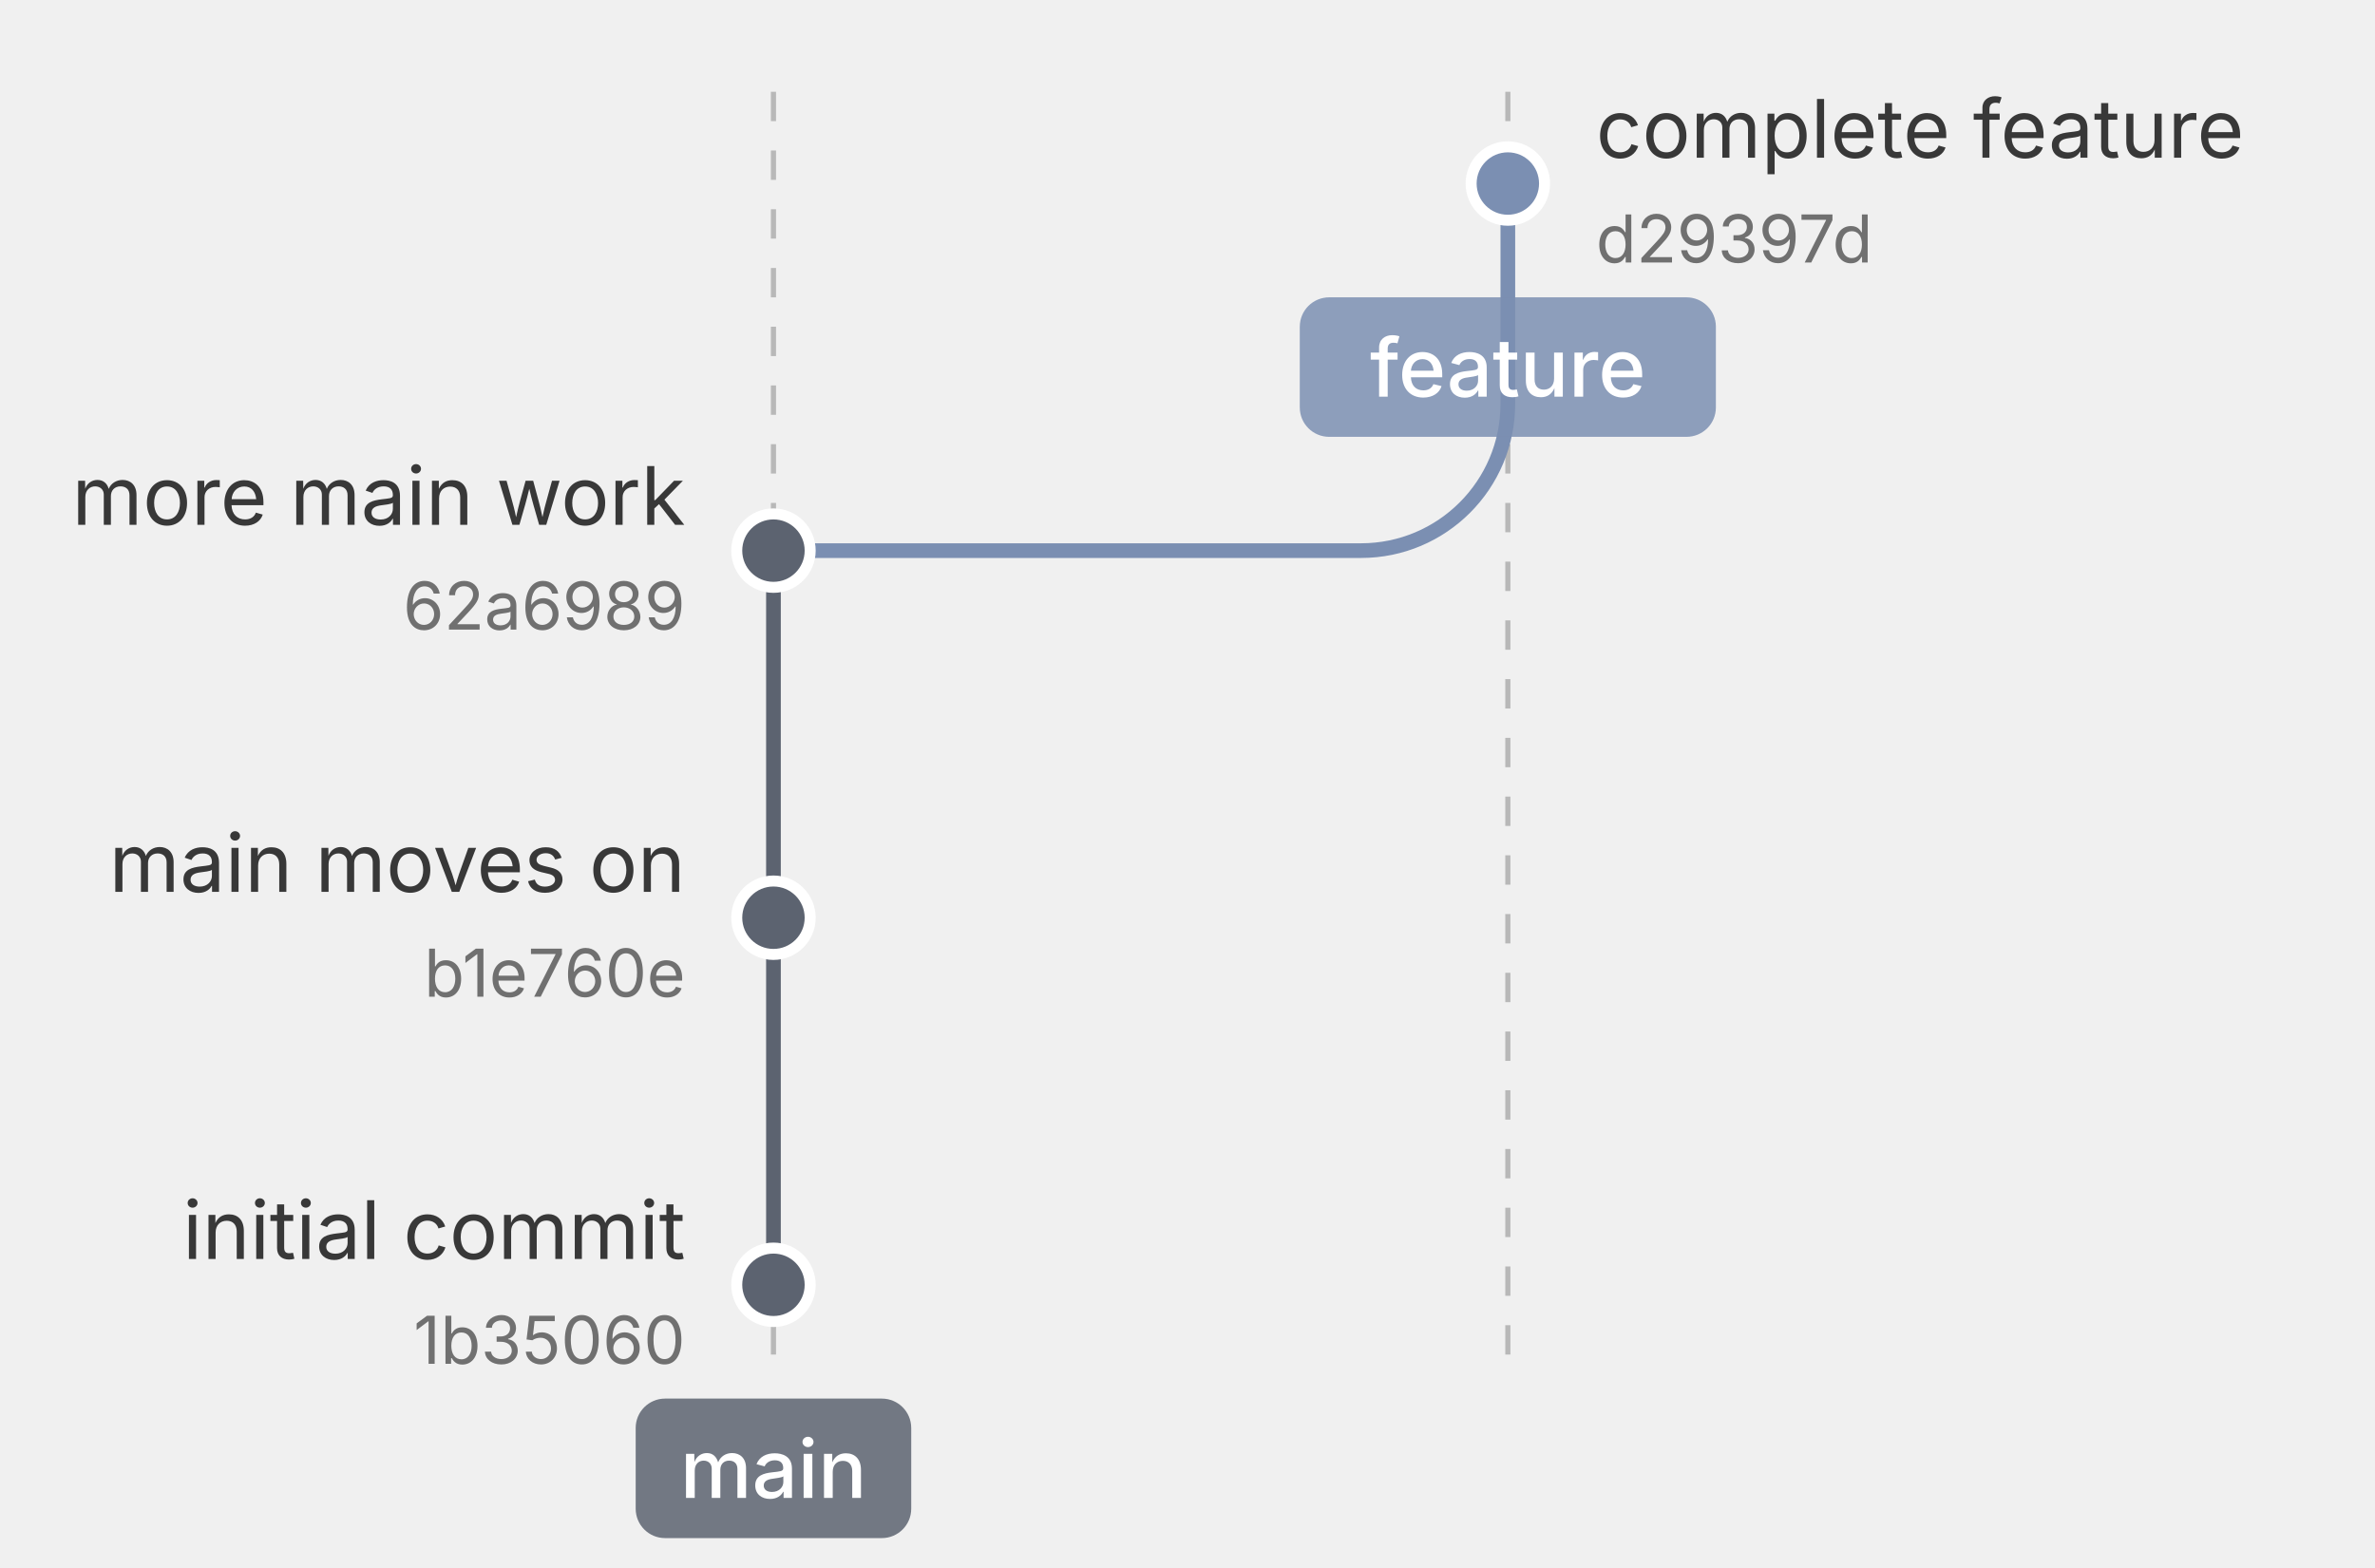
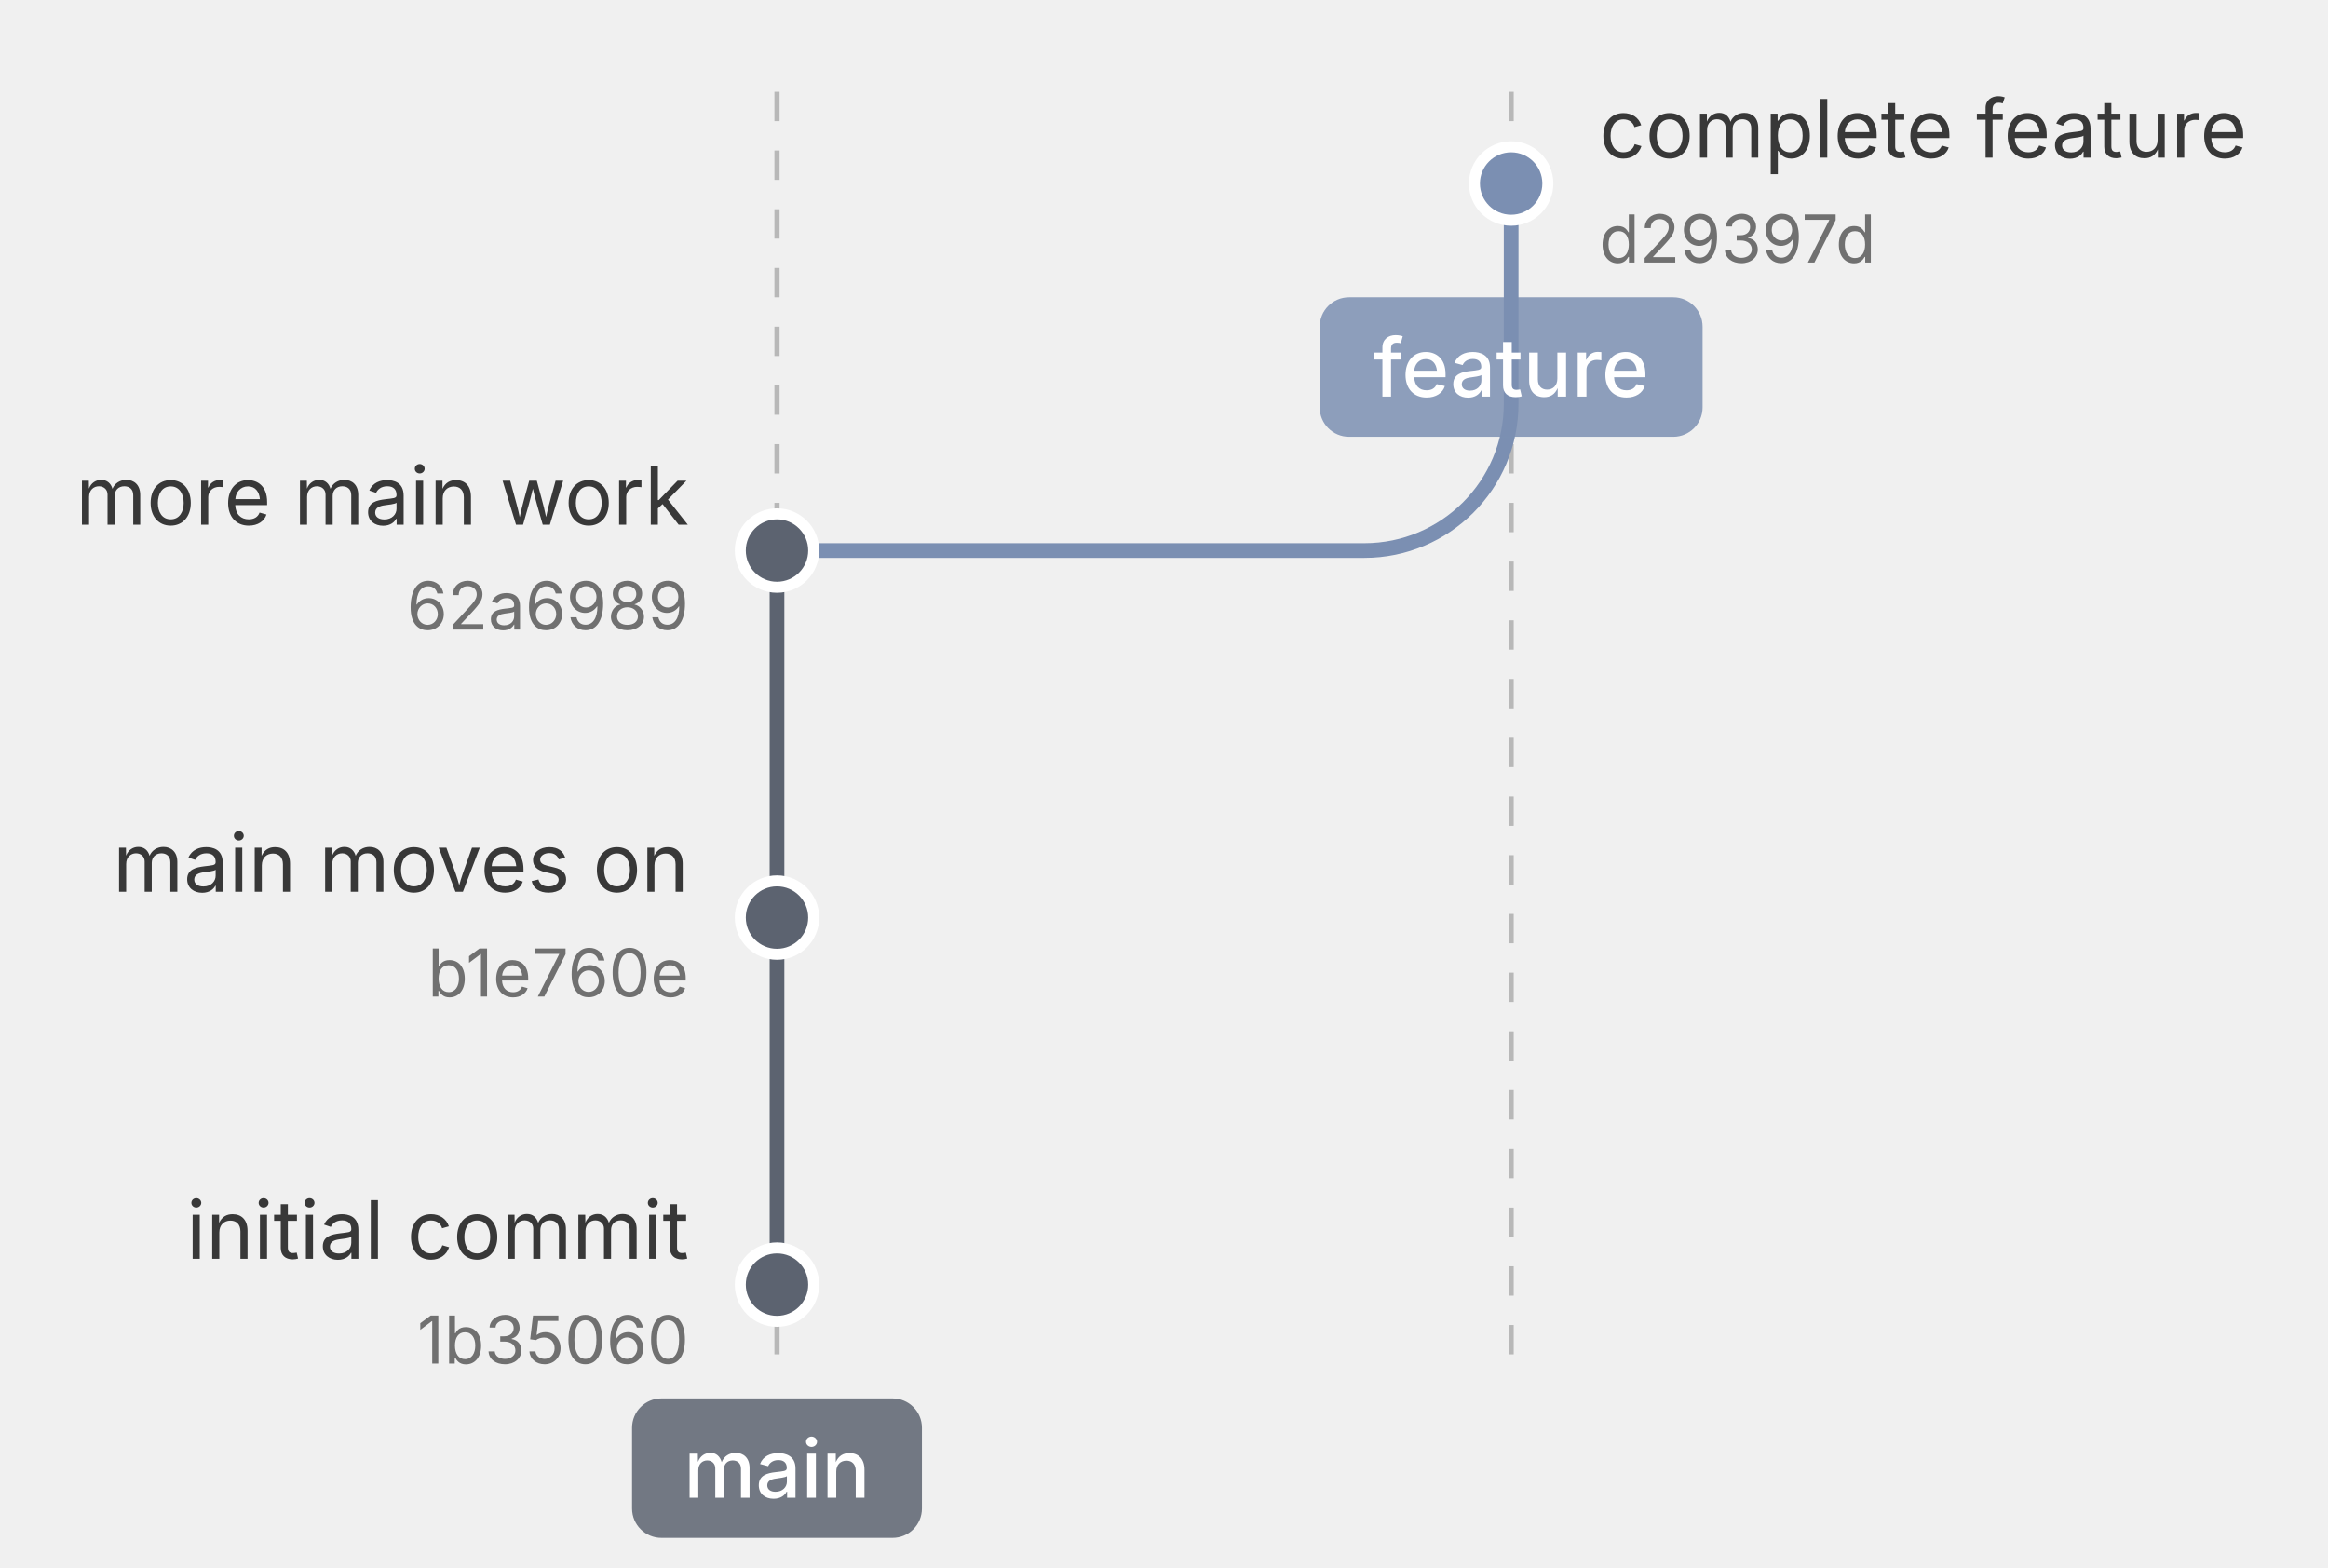
- <svg xmlns="http://www.w3.org/2000/svg" width="323.4" height="213.5" viewBox="0 0 323.4 213.5">
+ <svg xmlns="http://www.w3.org/2000/svg" width="317.104" height="213.5" viewBox="0 0 317.104 213.5">
  <defs>
</defs>
-   <path d="M105.32,12.5 L105.32,187.5" stroke="#b8b8b8" stroke-width="0.7" stroke-dasharray="4,4" />
-   <path d="M205.32,12.5 L205.32,187.5" stroke="#b8b8b8" stroke-width="0.7" stroke-dasharray="4,4" />
-   <path d="M105.32,75.0 L185.32,75.0 A20,20,0,0,0,205.32,55.0 L205.32,25.0" stroke="#7b8fb2" stroke-width="2" fill="none" stroke-linecap="round" />
-   <path d="M105.32,175.0 L105.32,75.0" stroke="#5c6370" stroke-width="2" stroke-linecap="round" />
-   <rect x="86.56" y="190.5" width="37.52" height="19" rx="4" ry="4" fill="#5c6370" opacity="0.85" />
-   <text x="105.32" y="200.0" font-size="11" text-anchor="middle" dominant-baseline="middle" fill="white" font-family="'Inter', 'Helvetica Neue', Helvetica, Arial, sans-serif" font-weight="500">main</text>
-   <rect x="176.99" y="40.5" width="56.66" height="19" rx="4" ry="4" fill="#7b8fb2" opacity="0.85" />
-   <text x="205.32" y="50.0" font-size="11" text-anchor="middle" dominant-baseline="middle" fill="white" font-family="'Inter', 'Helvetica Neue', Helvetica, Arial, sans-serif" font-weight="500">feature</text>
-   <circle cx="105.32" cy="175.0" r="5" fill="#5c6370" stroke="white" stroke-width="1.5" />
-   <circle cx="105.32" cy="125.0" r="5" fill="#5c6370" stroke="white" stroke-width="1.5" />
-   <circle cx="105.32" cy="75.0" r="5" fill="#5c6370" stroke="white" stroke-width="1.5" />
-   <circle cx="205.32" cy="25.0" r="5" fill="#7b8fb2" stroke="white" stroke-width="1.5" />
-   <text x="93.32" y="167.5" font-size="11" text-anchor="end" dominant-baseline="middle" fill="#383838" font-family="'Inter', 'Helvetica Neue', Helvetica, Arial, sans-serif" font-weight="400">initial commit</text>
-   <text x="93.32" y="182.5" font-size="9" text-anchor="end" dominant-baseline="middle" fill="#707070" font-family="'Inter', 'Helvetica Neue', Helvetica, Arial, sans-serif" font-weight="400">1b35060</text>
-   <text x="93.32" y="117.5" font-size="11" text-anchor="end" dominant-baseline="middle" fill="#383838" font-family="'Inter', 'Helvetica Neue', Helvetica, Arial, sans-serif" font-weight="400">main moves on</text>
-   <text x="93.32" y="132.5" font-size="9" text-anchor="end" dominant-baseline="middle" fill="#707070" font-family="'Inter', 'Helvetica Neue', Helvetica, Arial, sans-serif" font-weight="400">b1e760e</text>
-   <text x="93.32" y="67.5" font-size="11" text-anchor="end" dominant-baseline="middle" fill="#383838" font-family="'Inter', 'Helvetica Neue', Helvetica, Arial, sans-serif" font-weight="400">more main work</text>
-   <text x="93.32" y="82.5" font-size="9" text-anchor="end" dominant-baseline="middle" fill="#707070" font-family="'Inter', 'Helvetica Neue', Helvetica, Arial, sans-serif" font-weight="400">62a6989</text>
-   <text x="217.32" y="17.5" font-size="11" text-anchor="start" dominant-baseline="middle" fill="#383838" font-family="'Inter', 'Helvetica Neue', Helvetica, Arial, sans-serif" font-weight="400">complete feature</text>
-   <text x="217.32" y="32.5" font-size="9" text-anchor="start" dominant-baseline="middle" fill="#707070" font-family="'Inter', 'Helvetica Neue', Helvetica, Arial, sans-serif" font-weight="400">d29397d</text>
+   <path d="M105.837,12.5 L105.837,187.5" stroke="#b8b8b8" stroke-width="0.7" stroke-dasharray="4,4" />
+   <path d="M205.837,12.5 L205.837,187.5" stroke="#b8b8b8" stroke-width="0.7" stroke-dasharray="4,4" />
+   <path d="M105.837,75.0 L185.837,75.0 A20,20,0,0,0,205.837,55.0 L205.837,25.0" stroke="#7b8fb2" stroke-width="2" fill="none" stroke-linecap="round" />
+   <path d="M105.837,175.0 L105.837,75.0" stroke="#5c6370" stroke-width="2" stroke-linecap="round" />
+   <rect x="86.095" y="190.5" width="39.484" height="19" rx="4" ry="4" fill="#5c6370" opacity="0.85" />
+   <text x="105.837" y="200.0" font-size="11" text-anchor="middle" dominant-baseline="middle" fill="white" font-family="'Inter', 'Helvetica Neue', Helvetica, Arial, sans-serif" font-weight="500">main</text>
+   <rect x="179.76" y="40.5" width="52.154" height="19" rx="4" ry="4" fill="#7b8fb2" opacity="0.85" />
+   <text x="205.837" y="50.0" font-size="11" text-anchor="middle" dominant-baseline="middle" fill="white" font-family="'Inter', 'Helvetica Neue', Helvetica, Arial, sans-serif" font-weight="500">feature</text>
+   <circle cx="105.837" cy="175.0" r="5" fill="#5c6370" stroke="white" stroke-width="1.5" />
+   <circle cx="105.837" cy="125.0" r="5" fill="#5c6370" stroke="white" stroke-width="1.5" />
+   <circle cx="105.837" cy="75.0" r="5" fill="#5c6370" stroke="white" stroke-width="1.5" />
+   <circle cx="205.837" cy="25.0" r="5" fill="#7b8fb2" stroke="white" stroke-width="1.5" />
+   <text x="93.837" y="167.5" font-size="11" text-anchor="end" dominant-baseline="middle" fill="#383838" font-family="'Inter', 'Helvetica Neue', Helvetica, Arial, sans-serif" font-weight="400">initial commit</text>
+   <text x="93.837" y="182.5" font-size="9" text-anchor="end" dominant-baseline="middle" fill="#707070" font-family="'Inter', 'Helvetica Neue', Helvetica, Arial, sans-serif" font-weight="400">1b35060</text>
+   <text x="93.837" y="117.5" font-size="11" text-anchor="end" dominant-baseline="middle" fill="#383838" font-family="'Inter', 'Helvetica Neue', Helvetica, Arial, sans-serif" font-weight="400">main moves on</text>
+   <text x="93.837" y="132.5" font-size="9" text-anchor="end" dominant-baseline="middle" fill="#707070" font-family="'Inter', 'Helvetica Neue', Helvetica, Arial, sans-serif" font-weight="400">b1e760e</text>
+   <text x="93.837" y="67.5" font-size="11" text-anchor="end" dominant-baseline="middle" fill="#383838" font-family="'Inter', 'Helvetica Neue', Helvetica, Arial, sans-serif" font-weight="400">more main work</text>
+   <text x="93.837" y="82.5" font-size="9" text-anchor="end" dominant-baseline="middle" fill="#707070" font-family="'Inter', 'Helvetica Neue', Helvetica, Arial, sans-serif" font-weight="400">62a6989</text>
+   <text x="217.837" y="17.5" font-size="11" text-anchor="start" dominant-baseline="middle" fill="#383838" font-family="'Inter', 'Helvetica Neue', Helvetica, Arial, sans-serif" font-weight="400">complete feature</text>
+   <text x="217.837" y="32.5" font-size="9" text-anchor="start" dominant-baseline="middle" fill="#707070" font-family="'Inter', 'Helvetica Neue', Helvetica, Arial, sans-serif" font-weight="400">d29397d</text>
</svg>
